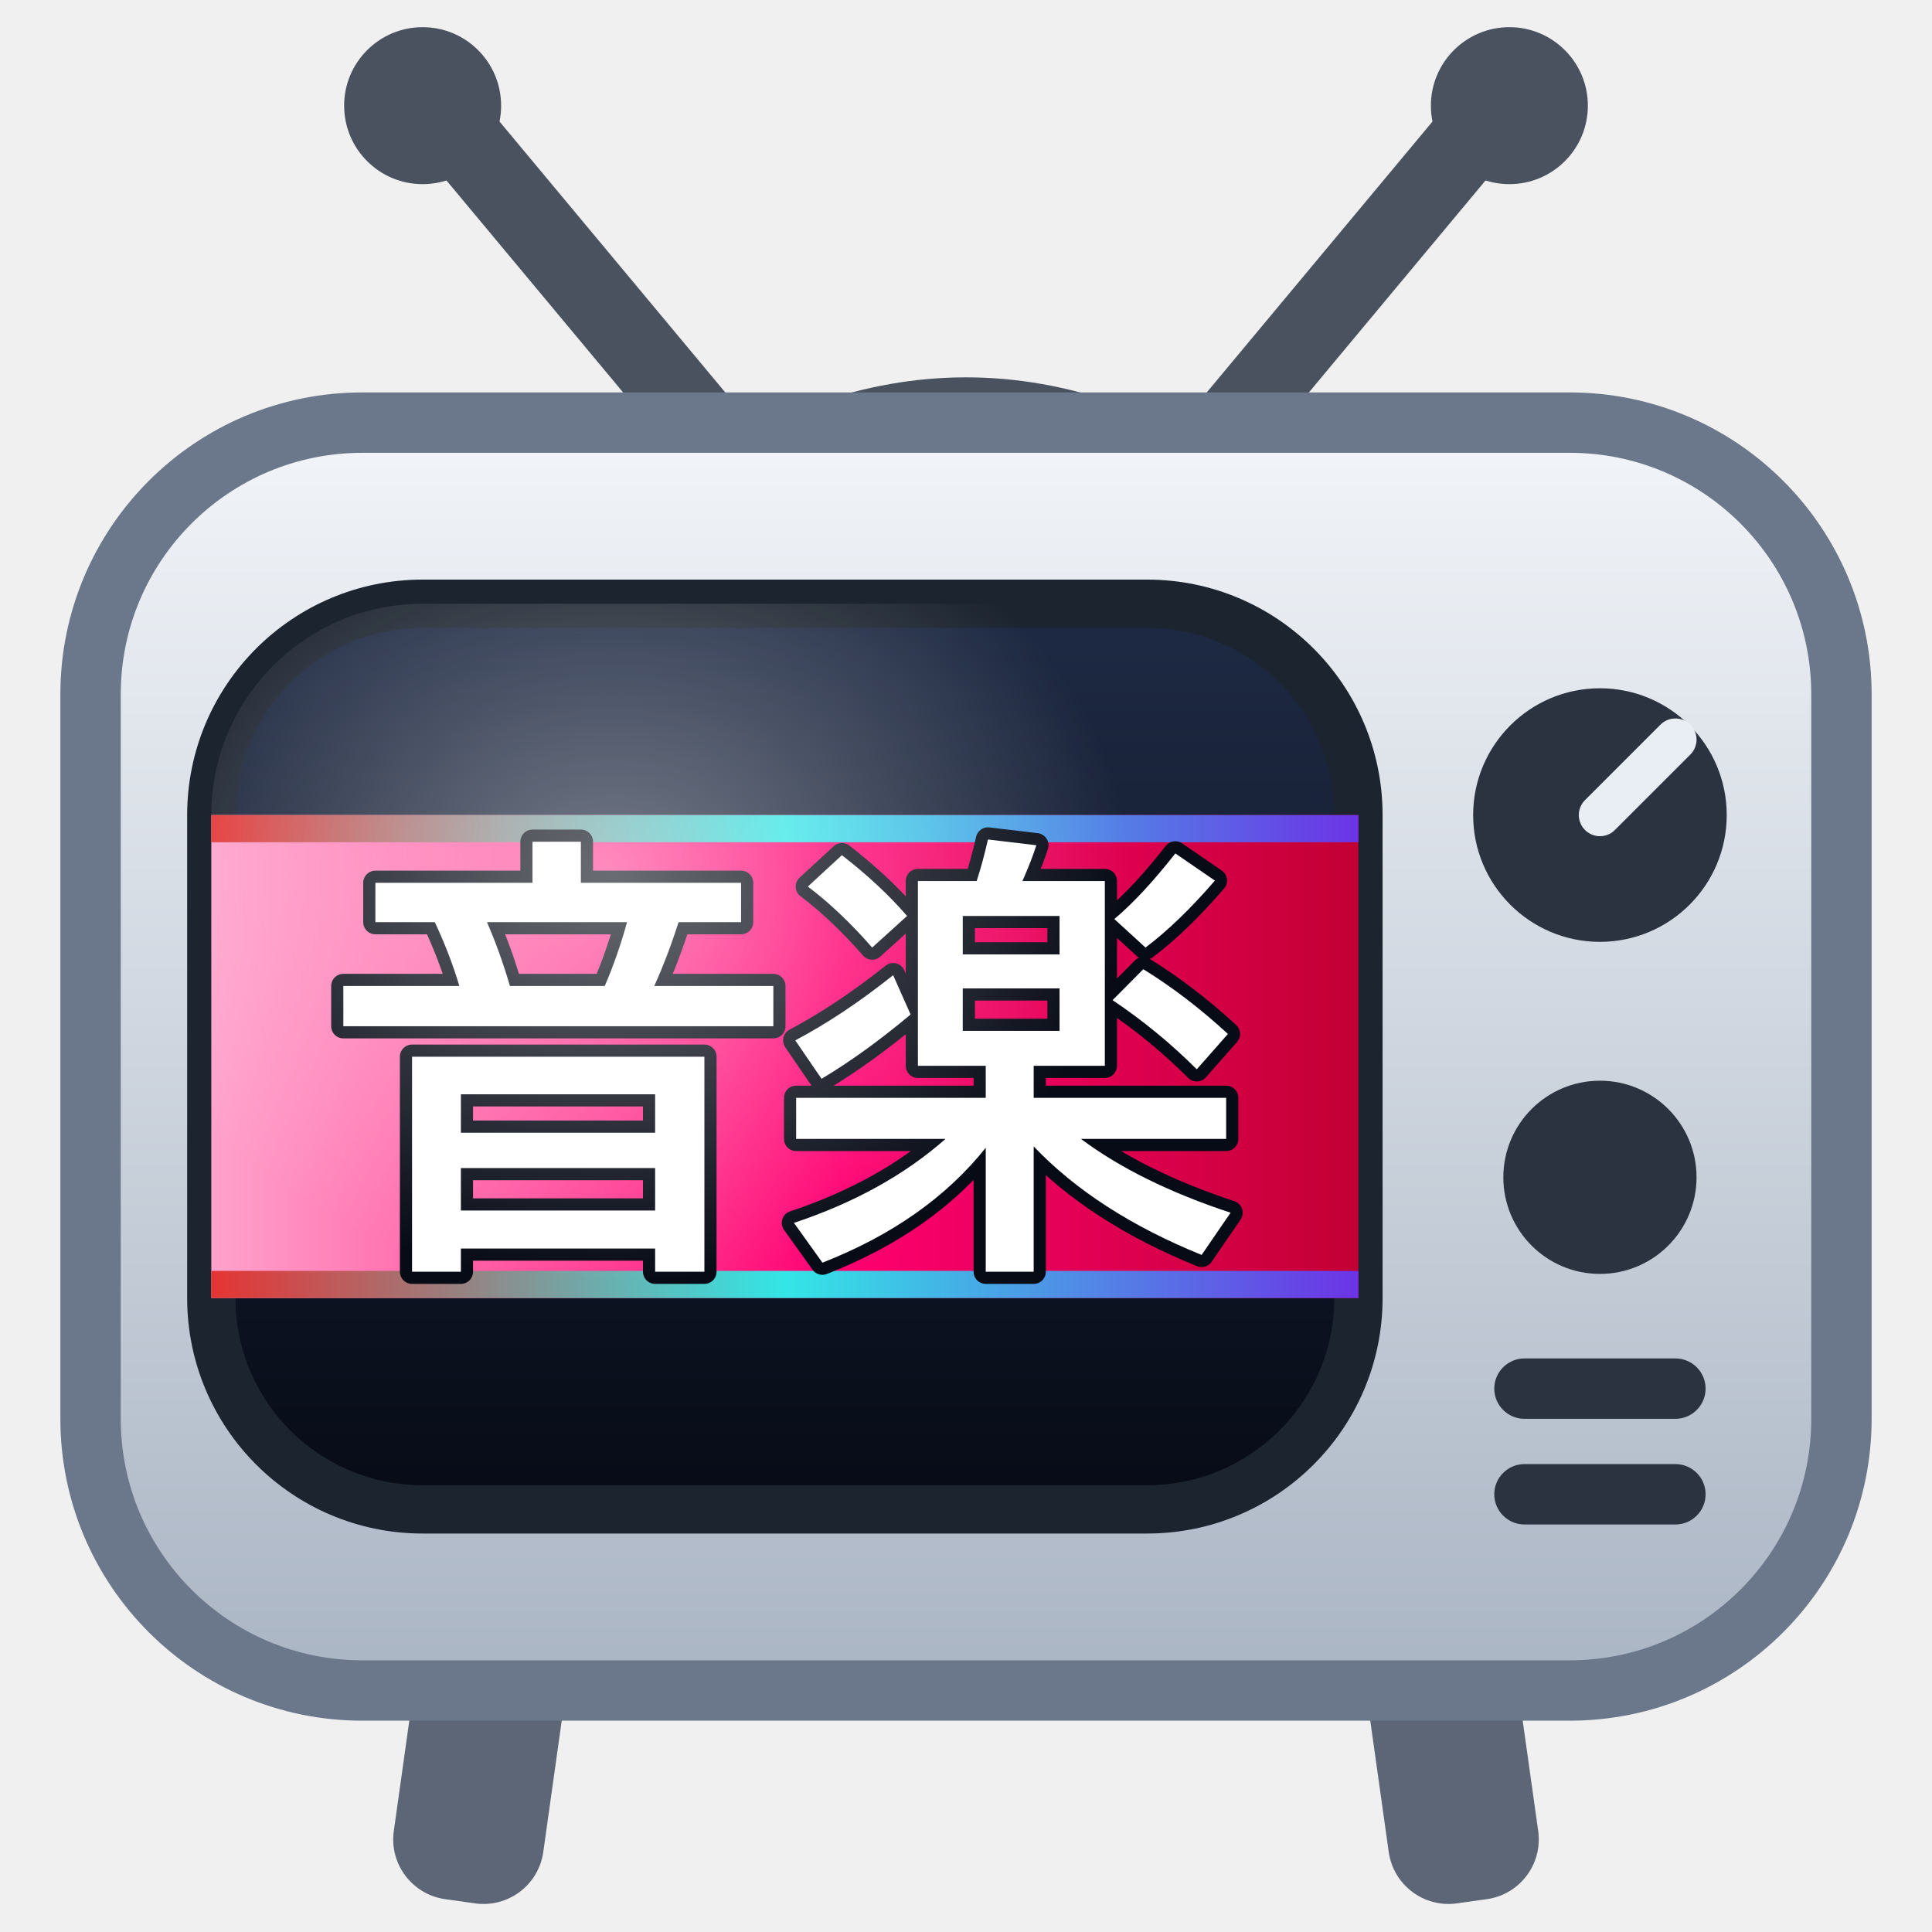
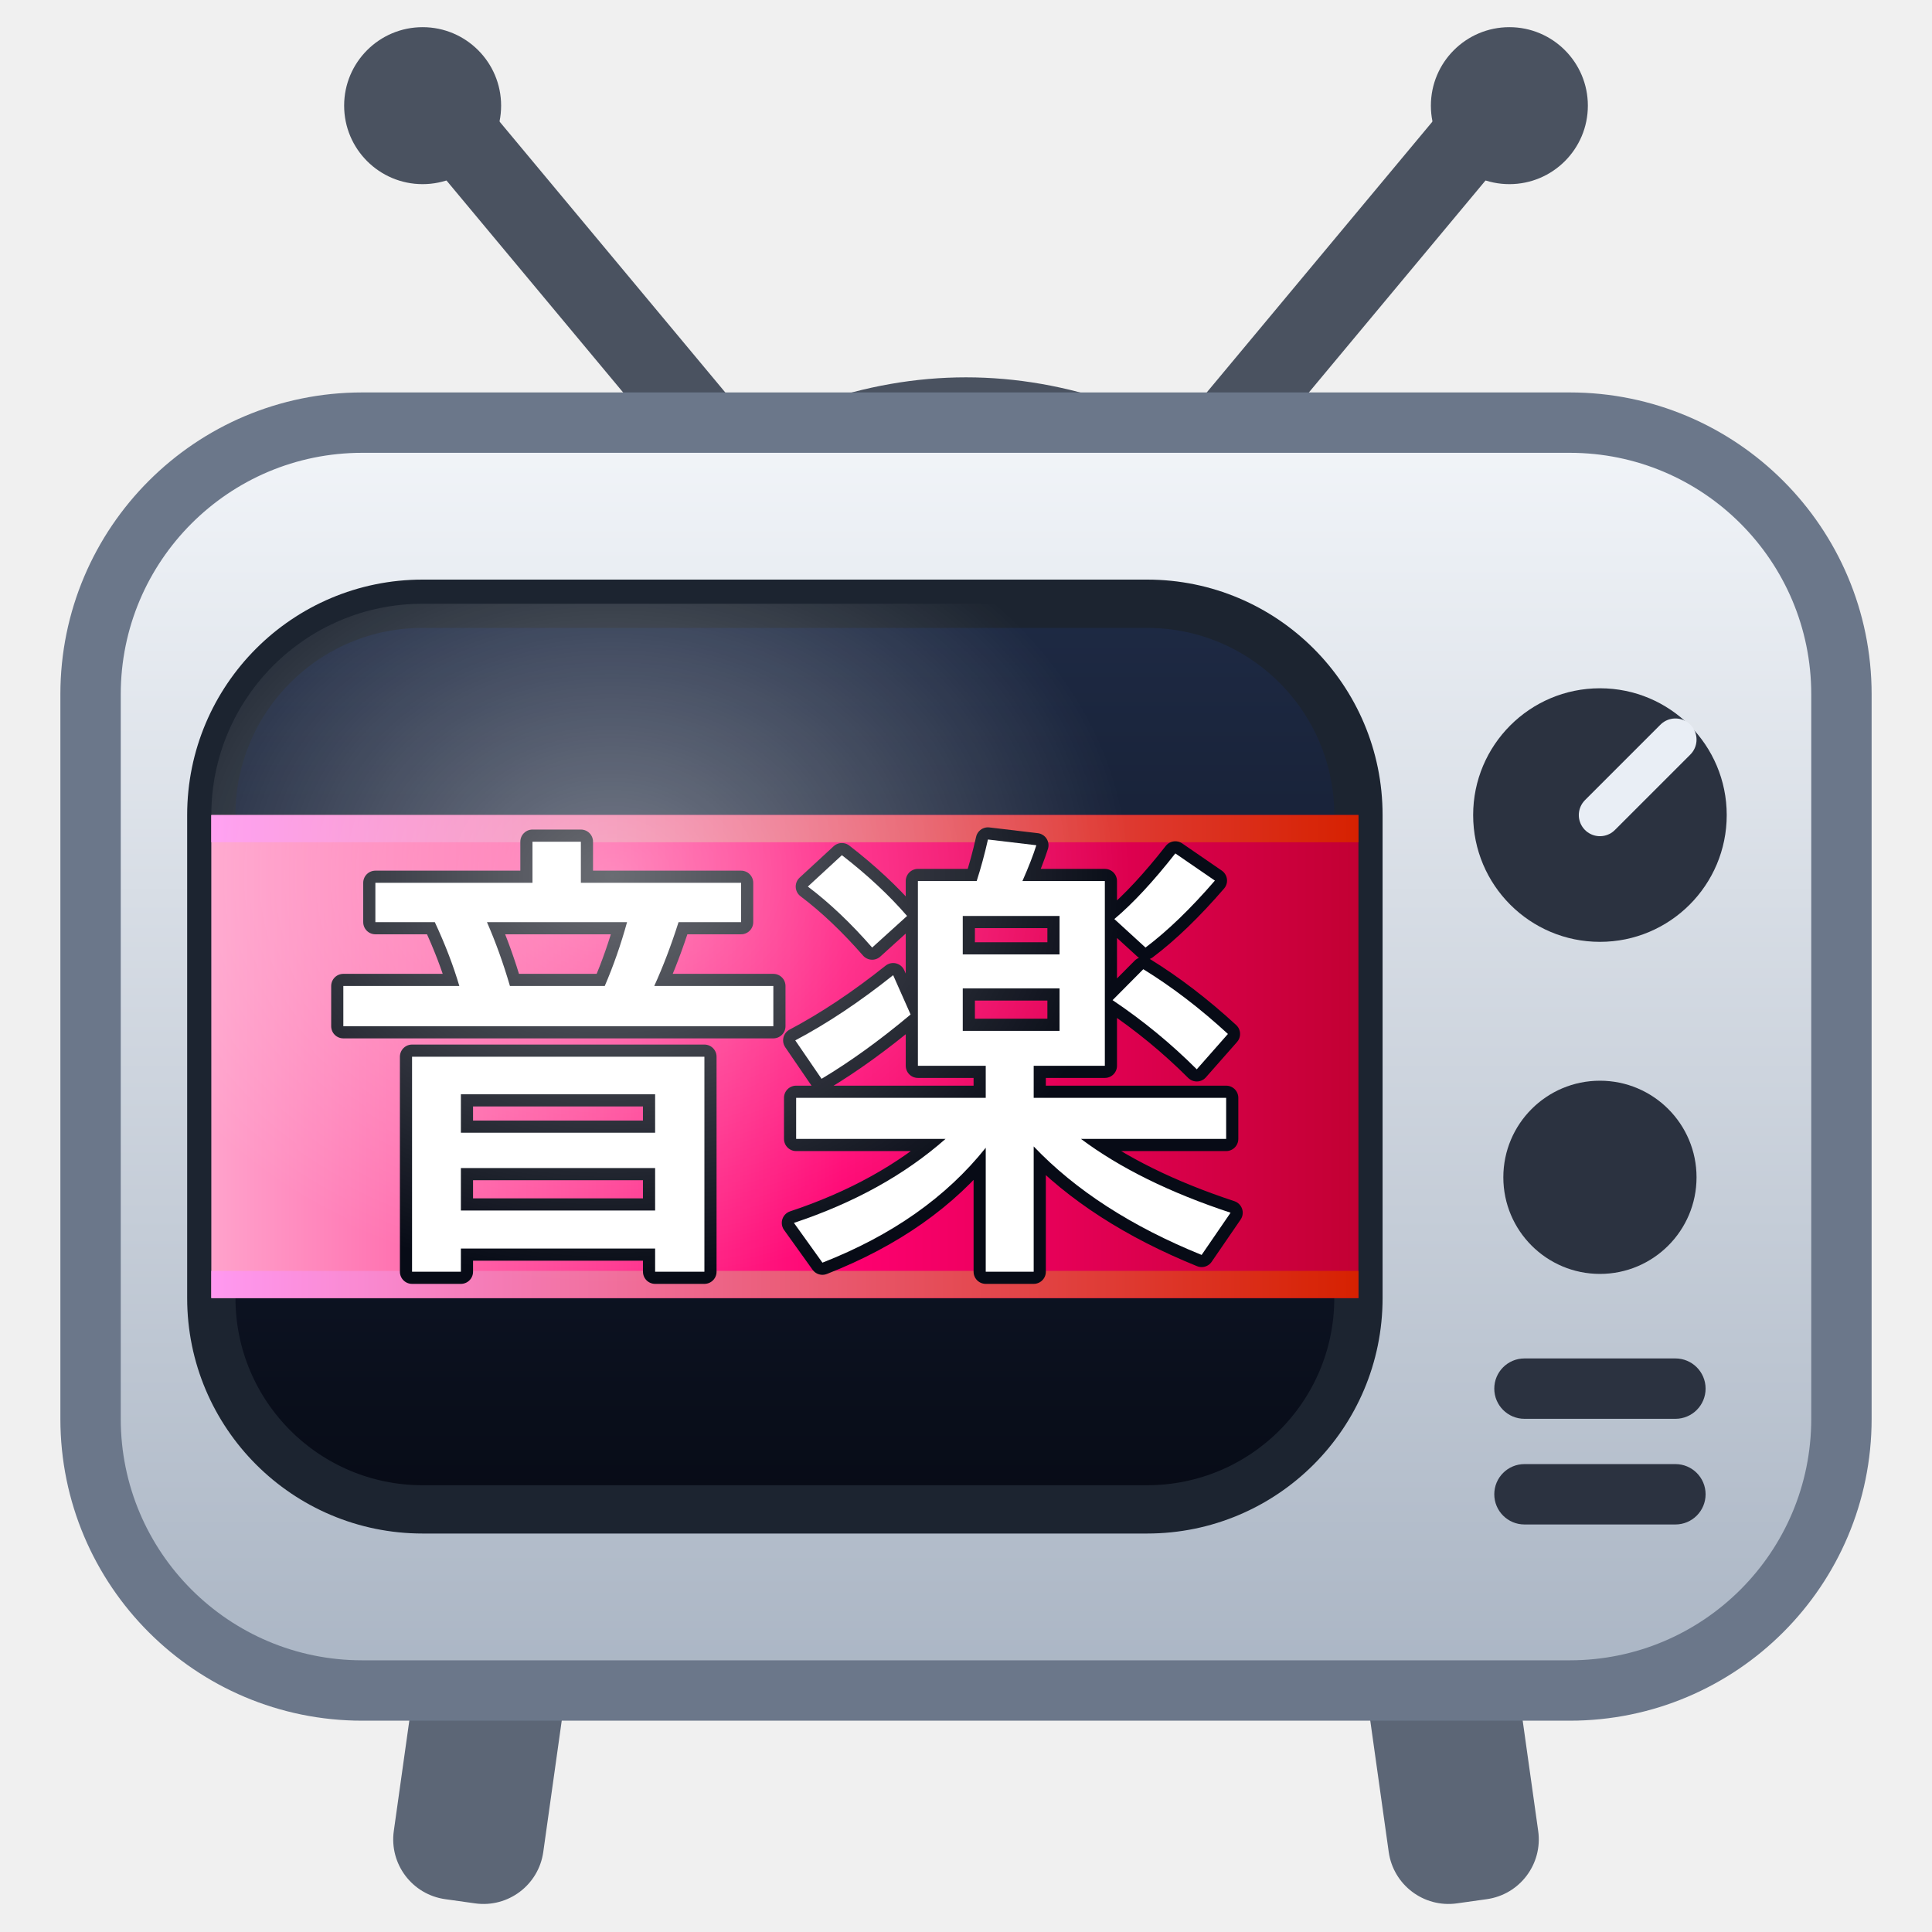
<svg xmlns="http://www.w3.org/2000/svg" viewBox="0 0 64 64">
  <defs>
    <linearGradient id="cab" x1="0" y1="0" x2="0" y2="1">
      <stop offset="0" stop-color="#F2F5F9" />
      <stop offset="1" stop-color="#AAB5C4" />
    </linearGradient>
    <linearGradient id="scr" x1="0" y1="0" x2="0" y2="1">
      <stop offset="0" stop-color="#1E2A44" />
      <stop offset="1" stop-color="#070B16" />
    </linearGradient>
    <linearGradient id="bd" x1="0" y1="0" x2="1" y2="0">
      <stop offset="0" stop-color="#FFA3CC" />
      <stop offset=".55" stop-color="#FF0071" />
      <stop offset="1" stop-color="#C20033" />
    </linearGradient>
    <clipPath id="sc">
      <rect x="7" y="20" width="38" height="30" rx="7" />
    </clipPath>
    <radialGradient id="gl" cx=".35" cy=".3" r=".9">
      <stop offset="0" stop-color="#fff" stop-opacity=".4" />
      <stop offset=".5" stop-color="#fff" stop-opacity="0" />
    </radialGradient>
    <linearGradient id="rbl" x1="0" y1="0" x2="1" y2="0">
-       <stop offset="0" stop-color="#E63333" />
-       <stop offset=".5" stop-color="#33E6E6" />
-       <stop offset="1" stop-color="#6C33E6" />
+       <stop offset="0" stop-color="#FF99F1" />
+       <stop offset="1" stop-color="#D62100" />
    </linearGradient>
  </defs>
  <path d="M24 15 L14 3 M40 15 L50 3" stroke="#4A5260" stroke-width="2.6" stroke-linecap="round" />
  <circle cx="14" cy="3.5" r="2.6" fill="#4A5260" />
  <circle cx="50" cy="3.5" r="2.6" fill="#4A5260" />
  <path d="M22 16 Q32 9 42 16 Z" fill="#4A5260" />
  <rect x="14" y="54" width="5" height="9" rx="2" fill="#5C6676" transform="rotate(8 16 54)" />
  <rect x="45" y="54" width="5" height="9" rx="2" fill="#5C6676" transform="rotate(-8 48 54)" />
  <rect x="3" y="14" width="58" height="42" rx="9" fill="url(#cab)" stroke="#6B778A" stroke-width="2" />
  <rect x="7" y="20" width="38" height="30" rx="7" fill="url(#scr)" stroke="#1C2430" stroke-width="1.6" />
  <rect x="7" y="27" width="38" height="16" fill="url(#bd)" clip-path="url(#sc)" />
  <rect x="7" y="27" width="38" height="0.9" fill="url(#rbl)" clip-path="url(#sc)" />
  <rect x="7" y="42.1" width="38" height="0.9" fill="url(#rbl)" clip-path="url(#sc)" />
  <path d="M1126 1565H1851V1387H1568Q1518 1230 1458 1098H1997V916H51V1098H576Q535 1237 465 1387H196V1565H907V1751H1126ZM701 1387Q760 1252 805 1098H1234Q1293 1235 1335 1387ZM1685 778V-195H1462V-90H583V-195H362V778ZM583 608V434H1462V608ZM583 274V82H1462V274Z" fill="#fff" stroke="#070B16" stroke-width="110" paint-order="stroke" stroke-linejoin="round" transform="translate(11.00 40.70) scale(0.00732 -0.00732)" />
  <path d="M909 737H602V1573H868Q897 1663 919 1761L1138 1735Q1117 1668 1075 1573H1448V737H1126V592H1997V406H1340Q1605 208 2017 72L1886 -119Q1410 74 1126 372V-195H909V366Q642 31 170 -154L41 26Q450 162 727 406H51V592H909ZM805 1415V1241H1243V1415ZM805 1087V895H1243V1087ZM395 1272Q250 1438 104 1548L258 1690Q431 1556 553 1415ZM47 852Q263 966 490 1147L569 969Q360 794 166 678ZM1491 1401Q1618 1508 1767 1698L1946 1575Q1782 1385 1632 1272ZM1864 721Q1690 895 1483 1034L1622 1174Q1817 1054 2005 881Z" fill="#fff" stroke="#070B16" stroke-width="110" paint-order="stroke" stroke-linejoin="round" transform="translate(26.00 40.70) scale(0.00732 -0.00732)" />
  <rect x="7" y="20" width="38" height="30" rx="7" fill="url(#gl)" />
  <circle cx="53" cy="27" r="4.2" fill="#2B3240" />
  <path d="M53 27 L55.5 24.5" stroke="#E9EEF5" stroke-width="1.4" stroke-linecap="round" />
  <circle cx="53" cy="39" r="3.2" fill="#2B3240" />
  <rect x="49.5" y="45" width="7" height="2" rx="1" fill="#2B3240" />
  <rect x="49.5" y="48.5" width="7" height="2" rx="1" fill="#2B3240" />
</svg>
